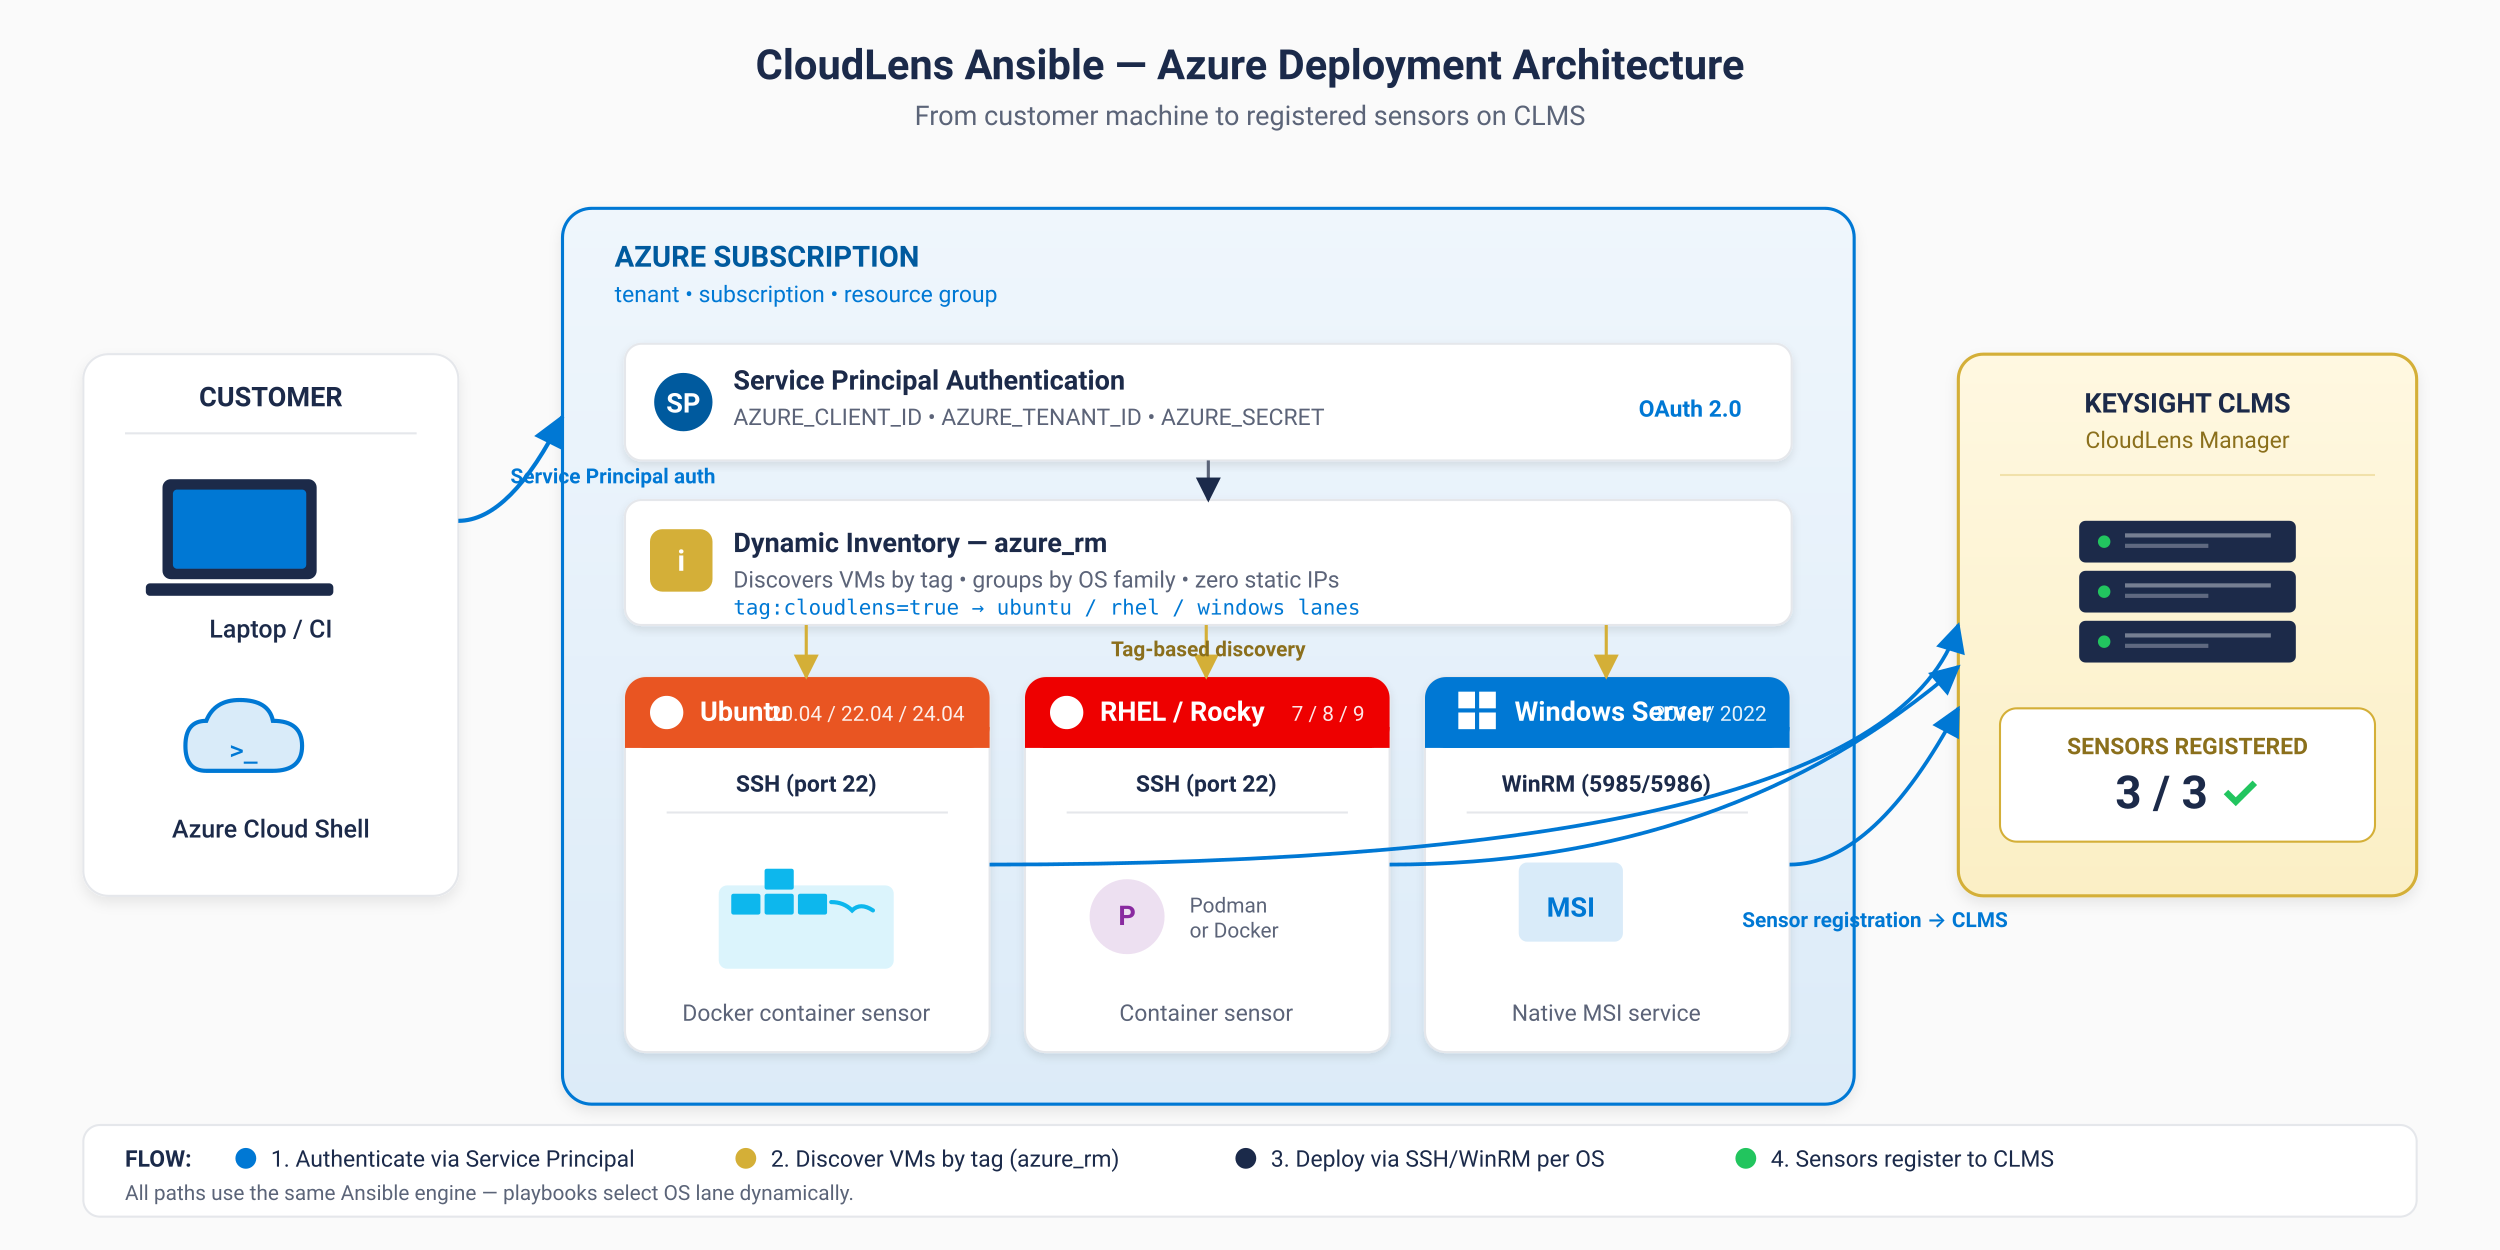
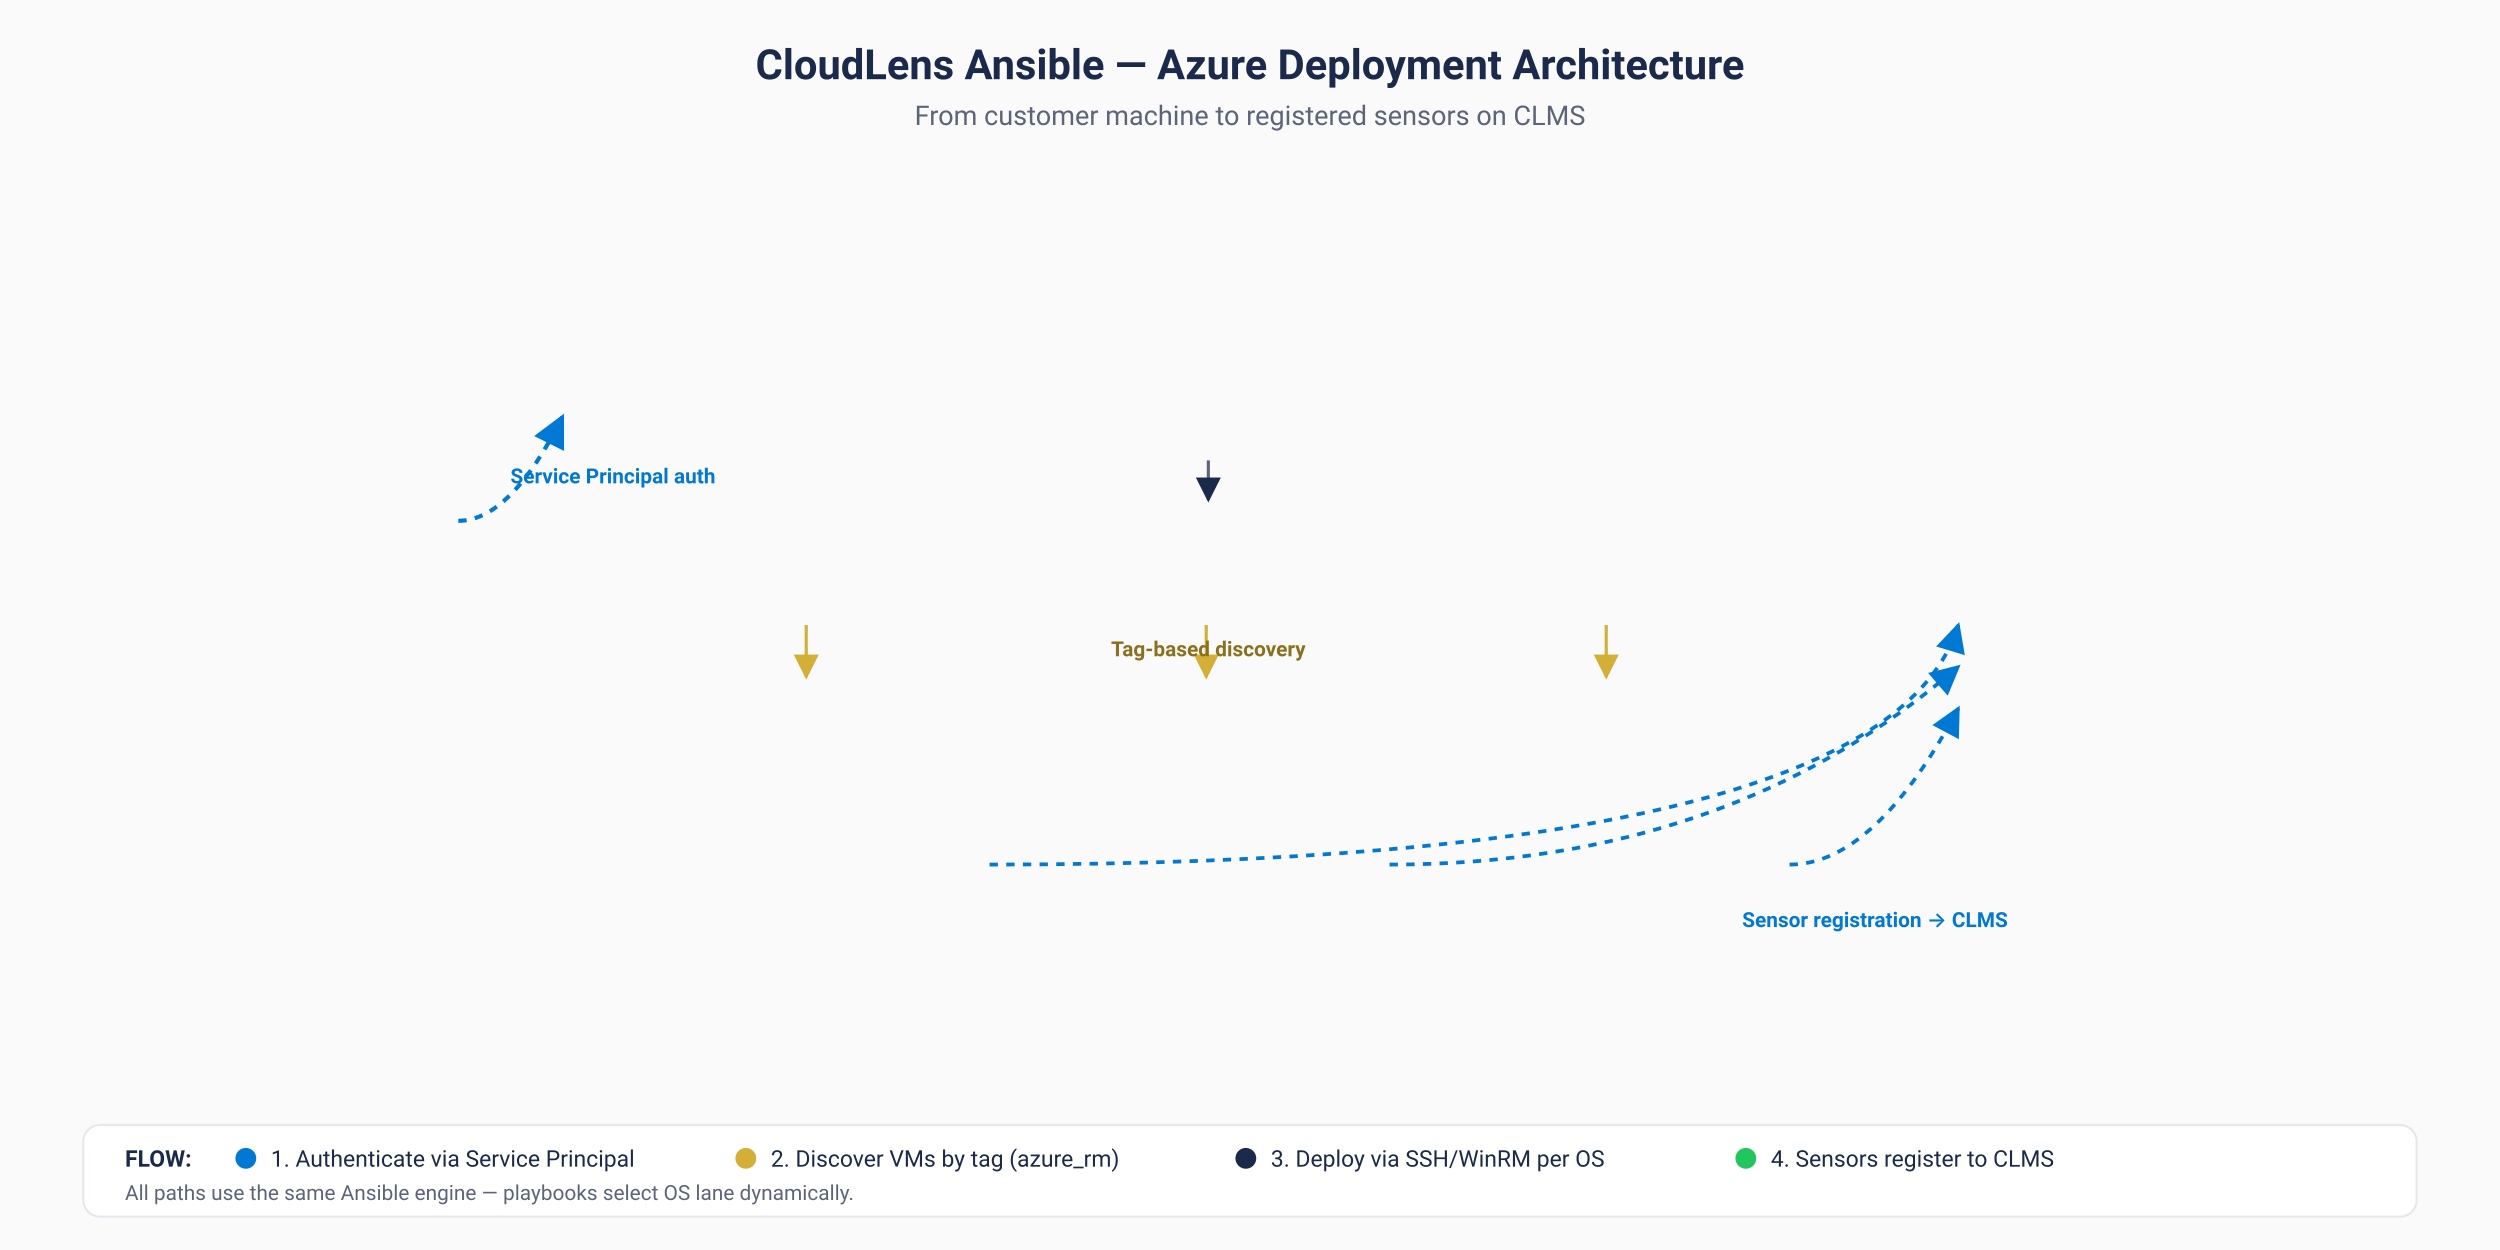
- <svg xmlns="http://www.w3.org/2000/svg" viewBox="0 0 1200 600" font-family="system-ui, -apple-system, 'Segoe UI', Roboto, sans-serif">
+ <svg xmlns="http://www.w3.org/2000/svg" viewBox="0 0 1200 600" font-family="system-ui, -apple-system, 'Segoe UI', Roboto, sans-serif" role="img" aria-labelledby="arch-title arch-desc">
  <defs>
+     <style>
+       .tier-box { transition: transform 0.25s ease, filter 0.25s ease; transform-box: fill-box; transform-origin: center; cursor: pointer; }
+       .tier-box:hover { transform: scale(1.025); filter: brightness(1.06); }
+       .lane { transition: transform 0.25s ease, filter 0.25s ease; transform-box: fill-box; transform-origin: center; cursor: pointer; }
+       .lane:hover { transform: scale(1.03); filter: brightness(1.08); }
+       .fadein { opacity: 0; animation: fade 0.7s ease forwards; }
+       .fadein-1 { animation-delay: 0.05s; }
+       .fadein-2 { animation-delay: 0.25s; }
+       .fadein-3 { animation-delay: 0.45s; }
+       .fadein-4 { animation-delay: 0.65s; }
+       .fadein-5 { animation-delay: 0.85s; }
+       .fadein-6 { animation-delay: 1.05s; }
+       @keyframes fade { to { opacity: 1; } }
+       .arrow-flow { stroke-dasharray: 4 4; animation: dashflow 1.4s linear infinite; }
+       @keyframes dashflow { to { stroke-dashoffset: -16; } }
+     </style>
    <filter id="drop-shadow" x="-10%" y="-10%" width="120%" height="120%">
      <feDropShadow stdDeviation="2" dx="0" dy="2" flood-opacity="0.1" />
    </filter>
    <filter id="soft-shadow" x="-10%" y="-10%" width="120%" height="120%">
      <feDropShadow stdDeviation="3" dx="0" dy="3" flood-opacity="0.08" />
    </filter>
    <marker id="arrow-blue" viewBox="0 0 10 10" refX="9" refY="5" markerWidth="8" markerHeight="8" orient="auto-start-reverse">
      <path d="M0,0 L10,5 L0,10 z" fill="#0078D4" />
    </marker>
    <marker id="arrow-gold" viewBox="0 0 10 10" refX="9" refY="5" markerWidth="8" markerHeight="8" orient="auto-start-reverse">
      <path d="M0,0 L10,5 L0,10 z" fill="#D4AF37" />
    </marker>
    <marker id="arrow-navy" viewBox="0 0 10 10" refX="9" refY="5" markerWidth="8" markerHeight="8" orient="auto-start-reverse">
      <path d="M0,0 L10,5 L0,10 z" fill="#1B2A4A" />
    </marker>
    <linearGradient id="azure-grad" x1="0" y1="0" x2="0" y2="1">
      <stop offset="0%" stop-color="#EFF6FC" />
      <stop offset="100%" stop-color="#DCEBF8" />
    </linearGradient>
    <linearGradient id="clms-grad" x1="0" y1="0" x2="0" y2="1">
      <stop offset="0%" stop-color="#FFF8E1" />
      <stop offset="100%" stop-color="#FBEFC5" />
    </linearGradient>
  </defs>
  <rect width="1200" height="600" fill="#FAFAFA" />
  <text x="600" y="38" text-anchor="middle" font-size="20" font-weight="600" fill="#1B2A4A">CloudLens Ansible — Azure Deployment Architecture</text>
  <text x="600" y="60" text-anchor="middle" font-size="13" fill="#5B6478">From customer machine to registered sensors on CLMS</text>
-   <g filter="url(#soft-shadow)">
+   <g class="tier-box fadein fadein-1" filter="url(#soft-shadow)">
    <rect x="40" y="170" width="180" height="260" rx="12" fill="#FFFFFF" stroke="#E5E7EB" />
    <text x="130" y="195" text-anchor="middle" font-size="13" font-weight="600" fill="#1B2A4A">CUSTOMER</text>
    <line x1="60" y1="208" x2="200" y2="208" stroke="#E5E7EB" />
    <g transform="translate(78,230)">
      <rect x="0" y="0" width="74" height="48" rx="4" fill="#1B2A4A" />
      <rect x="5" y="5" width="64" height="38" rx="2" fill="#0078D4" />
      <rect x="-8" y="50" width="90" height="6" rx="2" fill="#1B2A4A" />
    </g>
    <text x="130" y="306" text-anchor="middle" font-size="12" font-weight="500" fill="#1B2A4A">Laptop / CI</text>
    <g transform="translate(85,332)">
      <path d="M14 14 Q4 14 4 26 Q4 38 14 38 L46 38 Q60 38 60 26 Q60 14 46 14 Q44 4 30 4 Q18 4 14 14 Z" fill="#0078D4" opacity="0.15" />
      <path d="M14 14 Q4 14 4 26 Q4 38 14 38 L46 38 Q60 38 60 26 Q60 14 46 14 Q44 4 30 4 Q18 4 14 14 Z" fill="none" stroke="#0078D4" stroke-width="2" />
      <text x="32" y="32" text-anchor="middle" font-size="11" font-weight="600" fill="#0078D4" font-family="SF Mono, Menlo, monospace">&gt;_</text>
    </g>
    <text x="130" y="402" text-anchor="middle" font-size="12" font-weight="500" fill="#1B2A4A">Azure Cloud Shell</text>
  </g>
-   <g filter="url(#soft-shadow)">
+   <g class="fadein fadein-2" filter="url(#soft-shadow)">
    <rect x="270" y="100" width="620" height="430" rx="14" fill="url(#azure-grad)" stroke="#0078D4" stroke-width="1.5" />
    <text x="295" y="128" font-size="14" font-weight="600" fill="#005A9E">AZURE SUBSCRIPTION</text>
    <text x="295" y="145" font-size="11" fill="#0078D4">tenant • subscription • resource group</text>
  </g>
-   <g filter="url(#drop-shadow)">
+   <g class="tier-box fadein fadein-3" filter="url(#drop-shadow)">
    <rect x="300" y="165" width="560" height="56" rx="8" fill="#FFFFFF" stroke="#E5E7EB" />
    <circle cx="328" cy="193" r="14" fill="#005A9E" />
    <text x="328" y="198" text-anchor="middle" font-size="13" font-weight="700" fill="#FFFFFF">SP</text>
    <text x="352" y="187" font-size="13" font-weight="600" fill="#1B2A4A">Service Principal Authentication</text>
    <text x="352" y="204" font-size="11" fill="#5B6478">AZURE_CLIENT_ID • AZURE_TENANT_ID • AZURE_SECRET</text>
    <text x="836" y="200" text-anchor="end" font-size="11" fill="#0078D4" font-weight="600">OAuth 2.0</text>
  </g>
-   <g filter="url(#drop-shadow)">
+   <g class="tier-box fadein fadein-4" filter="url(#drop-shadow)">
    <rect x="300" y="240" width="560" height="60" rx="8" fill="#FFFFFF" stroke="#E5E7EB" />
    <g transform="translate(312,254)">
      <rect width="30" height="30" rx="6" fill="#D4AF37" />
      <text x="15" y="20" text-anchor="middle" font-size="14" font-weight="700" fill="#FFFFFF">i</text>
    </g>
    <text x="352" y="265" font-size="13" font-weight="600" fill="#1B2A4A">Dynamic Inventory — azure_rm</text>
    <text x="352" y="282" font-size="11" fill="#5B6478">Discovers VMs by tag • groups by OS family • zero static IPs</text>
    <text x="352" y="295" font-size="10" font-family="SF Mono, Menlo, monospace" fill="#0078D4">tag:cloudlens=true → ubuntu / rhel / windows lanes</text>
  </g>
  <g>
-     <g filter="url(#drop-shadow)">
+     <g class="lane fadein fadein-5" filter="url(#drop-shadow)">
      <rect x="300" y="325" width="175" height="180" rx="10" fill="#FFFFFF" stroke="#E5E7EB" />
      <rect x="300" y="325" width="175" height="34" rx="10" fill="#E95420" />
      <rect x="300" y="349" width="175" height="10" fill="#E95420" />
      <circle cx="320" cy="342" r="8" fill="#FFFFFF" />
      <text x="336" y="346" font-size="13" font-weight="600" fill="#FFFFFF">Ubuntu</text>
      <text x="463" y="346" text-anchor="end" font-size="10" fill="#FFFFFF" opacity="0.9">20.04 / 22.04 / 24.04</text>
      <text x="387" y="380" text-anchor="middle" font-size="11" font-weight="600" fill="#1B2A4A">SSH (port 22)</text>
      <line x1="320" y1="390" x2="455" y2="390" stroke="#E5E7EB" />
      <g transform="translate(345,405)">
        <rect x="0" y="20" width="84" height="40" rx="4" fill="#0DB7ED" opacity="0.15" />
        <g fill="#0DB7ED">
          <rect x="6" y="24" width="14" height="10" rx="1" />
          <rect x="22" y="24" width="14" height="10" rx="1" />
          <rect x="38" y="24" width="14" height="10" rx="1" />
          <rect x="22" y="12" width="14" height="10" rx="1" />
        </g>
        <path d="M54 28 Q60 28 64 32 Q68 28 74 32" fill="none" stroke="#0DB7ED" stroke-width="2" stroke-linecap="round" />
      </g>
      <text x="387" y="490" text-anchor="middle" font-size="11" fill="#5B6478">Docker container sensor</text>
    </g>
-     <g filter="url(#drop-shadow)">
+     <g class="lane fadein fadein-5" filter="url(#drop-shadow)">
      <rect x="492" y="325" width="175" height="180" rx="10" fill="#FFFFFF" stroke="#E5E7EB" />
      <rect x="492" y="325" width="175" height="34" rx="10" fill="#EE0000" />
      <rect x="492" y="349" width="175" height="10" fill="#EE0000" />
      <circle cx="512" cy="342" r="8" fill="#FFFFFF" />
      <text x="528" y="346" font-size="13" font-weight="600" fill="#FFFFFF">RHEL / Rocky</text>
      <text x="655" y="346" text-anchor="end" font-size="10" fill="#FFFFFF" opacity="0.9">7 / 8 / 9</text>
      <text x="579" y="380" text-anchor="middle" font-size="11" font-weight="600" fill="#1B2A4A">SSH (port 22)</text>
      <line x1="512" y1="390" x2="647" y2="390" stroke="#E5E7EB" />
      <g transform="translate(521,408)">
        <circle cx="20" cy="32" r="18" fill="#892CA0" opacity="0.15" />
        <text x="20" y="36" text-anchor="middle" font-size="13" font-weight="700" fill="#892CA0">P</text>
        <text x="50" y="30" font-size="10" fill="#5B6478">Podman</text>
        <text x="50" y="42" font-size="10" fill="#5B6478">or Docker</text>
      </g>
      <text x="579" y="490" text-anchor="middle" font-size="11" fill="#5B6478">Container sensor</text>
    </g>
-     <g filter="url(#drop-shadow)">
+     <g class="lane fadein fadein-5" filter="url(#drop-shadow)">
      <rect x="684" y="325" width="175" height="180" rx="10" fill="#FFFFFF" stroke="#E5E7EB" />
      <rect x="684" y="325" width="175" height="34" rx="10" fill="#0078D4" />
      <rect x="684" y="349" width="175" height="10" fill="#0078D4" />
      <g transform="translate(700,332)">
        <rect x="0" y="0" width="8" height="8" fill="#FFFFFF" />
        <rect x="10" y="0" width="8" height="8" fill="#FFFFFF" />
        <rect x="0" y="10" width="8" height="8" fill="#FFFFFF" />
        <rect x="10" y="10" width="8" height="8" fill="#FFFFFF" />
      </g>
      <text x="727" y="346" font-size="13" font-weight="600" fill="#FFFFFF">Windows Server</text>
      <text x="848" y="346" text-anchor="end" font-size="10" fill="#FFFFFF" opacity="0.9">2019 / 2022</text>
      <text x="771" y="380" text-anchor="middle" font-size="11" font-weight="600" fill="#1B2A4A">WinRM (5985/5986)</text>
      <line x1="704" y1="390" x2="839" y2="390" stroke="#E5E7EB" />
      <g transform="translate(729,408)">
        <rect x="0" y="6" width="50" height="38" rx="4" fill="#0078D4" opacity="0.15" />
        <text x="25" y="32" text-anchor="middle" font-size="13" font-weight="700" fill="#0078D4">MSI</text>
      </g>
      <text x="771" y="490" text-anchor="middle" font-size="11" fill="#5B6478">Native MSI service</text>
    </g>
  </g>
-   <g filter="url(#soft-shadow)">
+   <g class="tier-box fadein fadein-6" filter="url(#soft-shadow)">
    <rect x="940" y="170" width="220" height="260" rx="12" fill="url(#clms-grad)" stroke="#D4AF37" stroke-width="1.5" />
    <text x="1050" y="198" text-anchor="middle" font-size="13" font-weight="700" fill="#1B2A4A">KEYSIGHT CLMS</text>
    <text x="1050" y="215" text-anchor="middle" font-size="11" fill="#8B6F1C">CloudLens Manager</text>
    <line x1="960" y1="228" x2="1140" y2="228" stroke="#D4AF37" opacity="0.3" />
    <g transform="translate(998,250)">
      <rect x="0" y="0" width="104" height="20" rx="3" fill="#1B2A4A" />
      <circle cx="12" cy="10" r="3" fill="#22C55E" />
      <rect x="22" y="6" width="70" height="2" fill="#FFFFFF" opacity="0.4" />
      <rect x="22" y="11" width="40" height="2" fill="#FFFFFF" opacity="0.3" />
      <rect x="0" y="24" width="104" height="20" rx="3" fill="#1B2A4A" />
      <circle cx="12" cy="34" r="3" fill="#22C55E" />
      <rect x="22" y="30" width="70" height="2" fill="#FFFFFF" opacity="0.4" />
      <rect x="22" y="35" width="40" height="2" fill="#FFFFFF" opacity="0.3" />
      <rect x="0" y="48" width="104" height="20" rx="3" fill="#1B2A4A" />
      <circle cx="12" cy="58" r="3" fill="#22C55E" />
      <rect x="22" y="54" width="70" height="2" fill="#FFFFFF" opacity="0.4" />
      <rect x="22" y="59" width="40" height="2" fill="#FFFFFF" opacity="0.3" />
    </g>
    <g transform="translate(960,340)">
      <rect width="180" height="64" rx="8" fill="#FFFFFF" stroke="#D4AF37" />
      <text x="90" y="22" text-anchor="middle" font-size="11" font-weight="600" fill="#8B6F1C">SENSORS REGISTERED</text>
      <text x="90" y="48" text-anchor="middle" font-size="22" font-weight="700" fill="#1B2A4A">3 / 3 <tspan fill="#22C55E">✓</tspan>
      </text>
    </g>
  </g>
  <g>
-     <path d="M220 250 Q245 250 270 200" fill="none" stroke="#0078D4" stroke-width="2" marker-end="url(#arrow-blue)" />
+     <path class="arrow-flow" d="M220 250 Q245 250 270 200" fill="none" stroke="#0078D4" stroke-width="2" marker-end="url(#arrow-blue)" />
    <text x="245" y="232" font-size="10" font-weight="600" fill="#0078D4">Service Principal auth</text>
  </g>
  <path d="M580 221 L580 240" stroke="#5B6478" stroke-width="1.5" marker-end="url(#arrow-navy)" fill="none" />
  <g stroke="#D4AF37" stroke-width="1.5" fill="none">
    <path d="M387 300 L387 325" marker-end="url(#arrow-gold)" />
    <path d="M579 300 L579 325" marker-end="url(#arrow-gold)" />
    <path d="M771 300 L771 325" marker-end="url(#arrow-gold)" />
  </g>
  <text x="580" y="315" text-anchor="middle" font-size="10" font-weight="600" fill="#8B6F1C">Tag-based discovery</text>
  <g stroke="#22C55E" stroke-width="1.8" fill="none">
-     <path d="M475 415 Q905 415 940 300" marker-end="url(#arrow-blue)" stroke="#0078D4" />
-     <path d="M667 415 Q830 415 940 320" marker-end="url(#arrow-blue)" stroke="#0078D4" />
-     <path d="M859 415 Q900 415 940 340" marker-end="url(#arrow-blue)" stroke="#0078D4" />
+     <path class="arrow-flow" d="M475 415 Q905 415 940 300" marker-end="url(#arrow-blue)" stroke="#0078D4" />
+     <path class="arrow-flow" d="M667 415 Q830 415 940 320" marker-end="url(#arrow-blue)" stroke="#0078D4" />
+     <path class="arrow-flow" d="M859 415 Q900 415 940 340" marker-end="url(#arrow-blue)" stroke="#0078D4" />
  </g>
  <text x="900" y="445" text-anchor="middle" font-size="10" font-weight="600" fill="#0078D4">Sensor registration → CLMS</text>
  <g transform="translate(40,540)">
    <rect width="1120" height="44" rx="8" fill="#FFFFFF" stroke="#E5E7EB" />
    <text x="20" y="20" font-size="11" font-weight="600" fill="#1B2A4A">FLOW:</text>
    <circle cx="78" cy="16" r="5" fill="#0078D4" />
    <text x="90" y="20" font-size="11" fill="#1B2A4A">1. Authenticate via Service Principal</text>
    <circle cx="318" cy="16" r="5" fill="#D4AF37" />
    <text x="330" y="20" font-size="11" fill="#1B2A4A">2. Discover VMs by tag (azure_rm)</text>
    <circle cx="558" cy="16" r="5" fill="#1B2A4A" />
    <text x="570" y="20" font-size="11" fill="#1B2A4A">3. Deploy via SSH/WinRM per OS</text>
    <circle cx="798" cy="16" r="5" fill="#22C55E" />
    <text x="810" y="20" font-size="11" fill="#1B2A4A">4. Sensors register to CLMS</text>
    <text x="20" y="36" font-size="10" fill="#5B6478">All paths use the same Ansible engine — playbooks select OS lane dynamically.</text>
  </g>
</svg>
